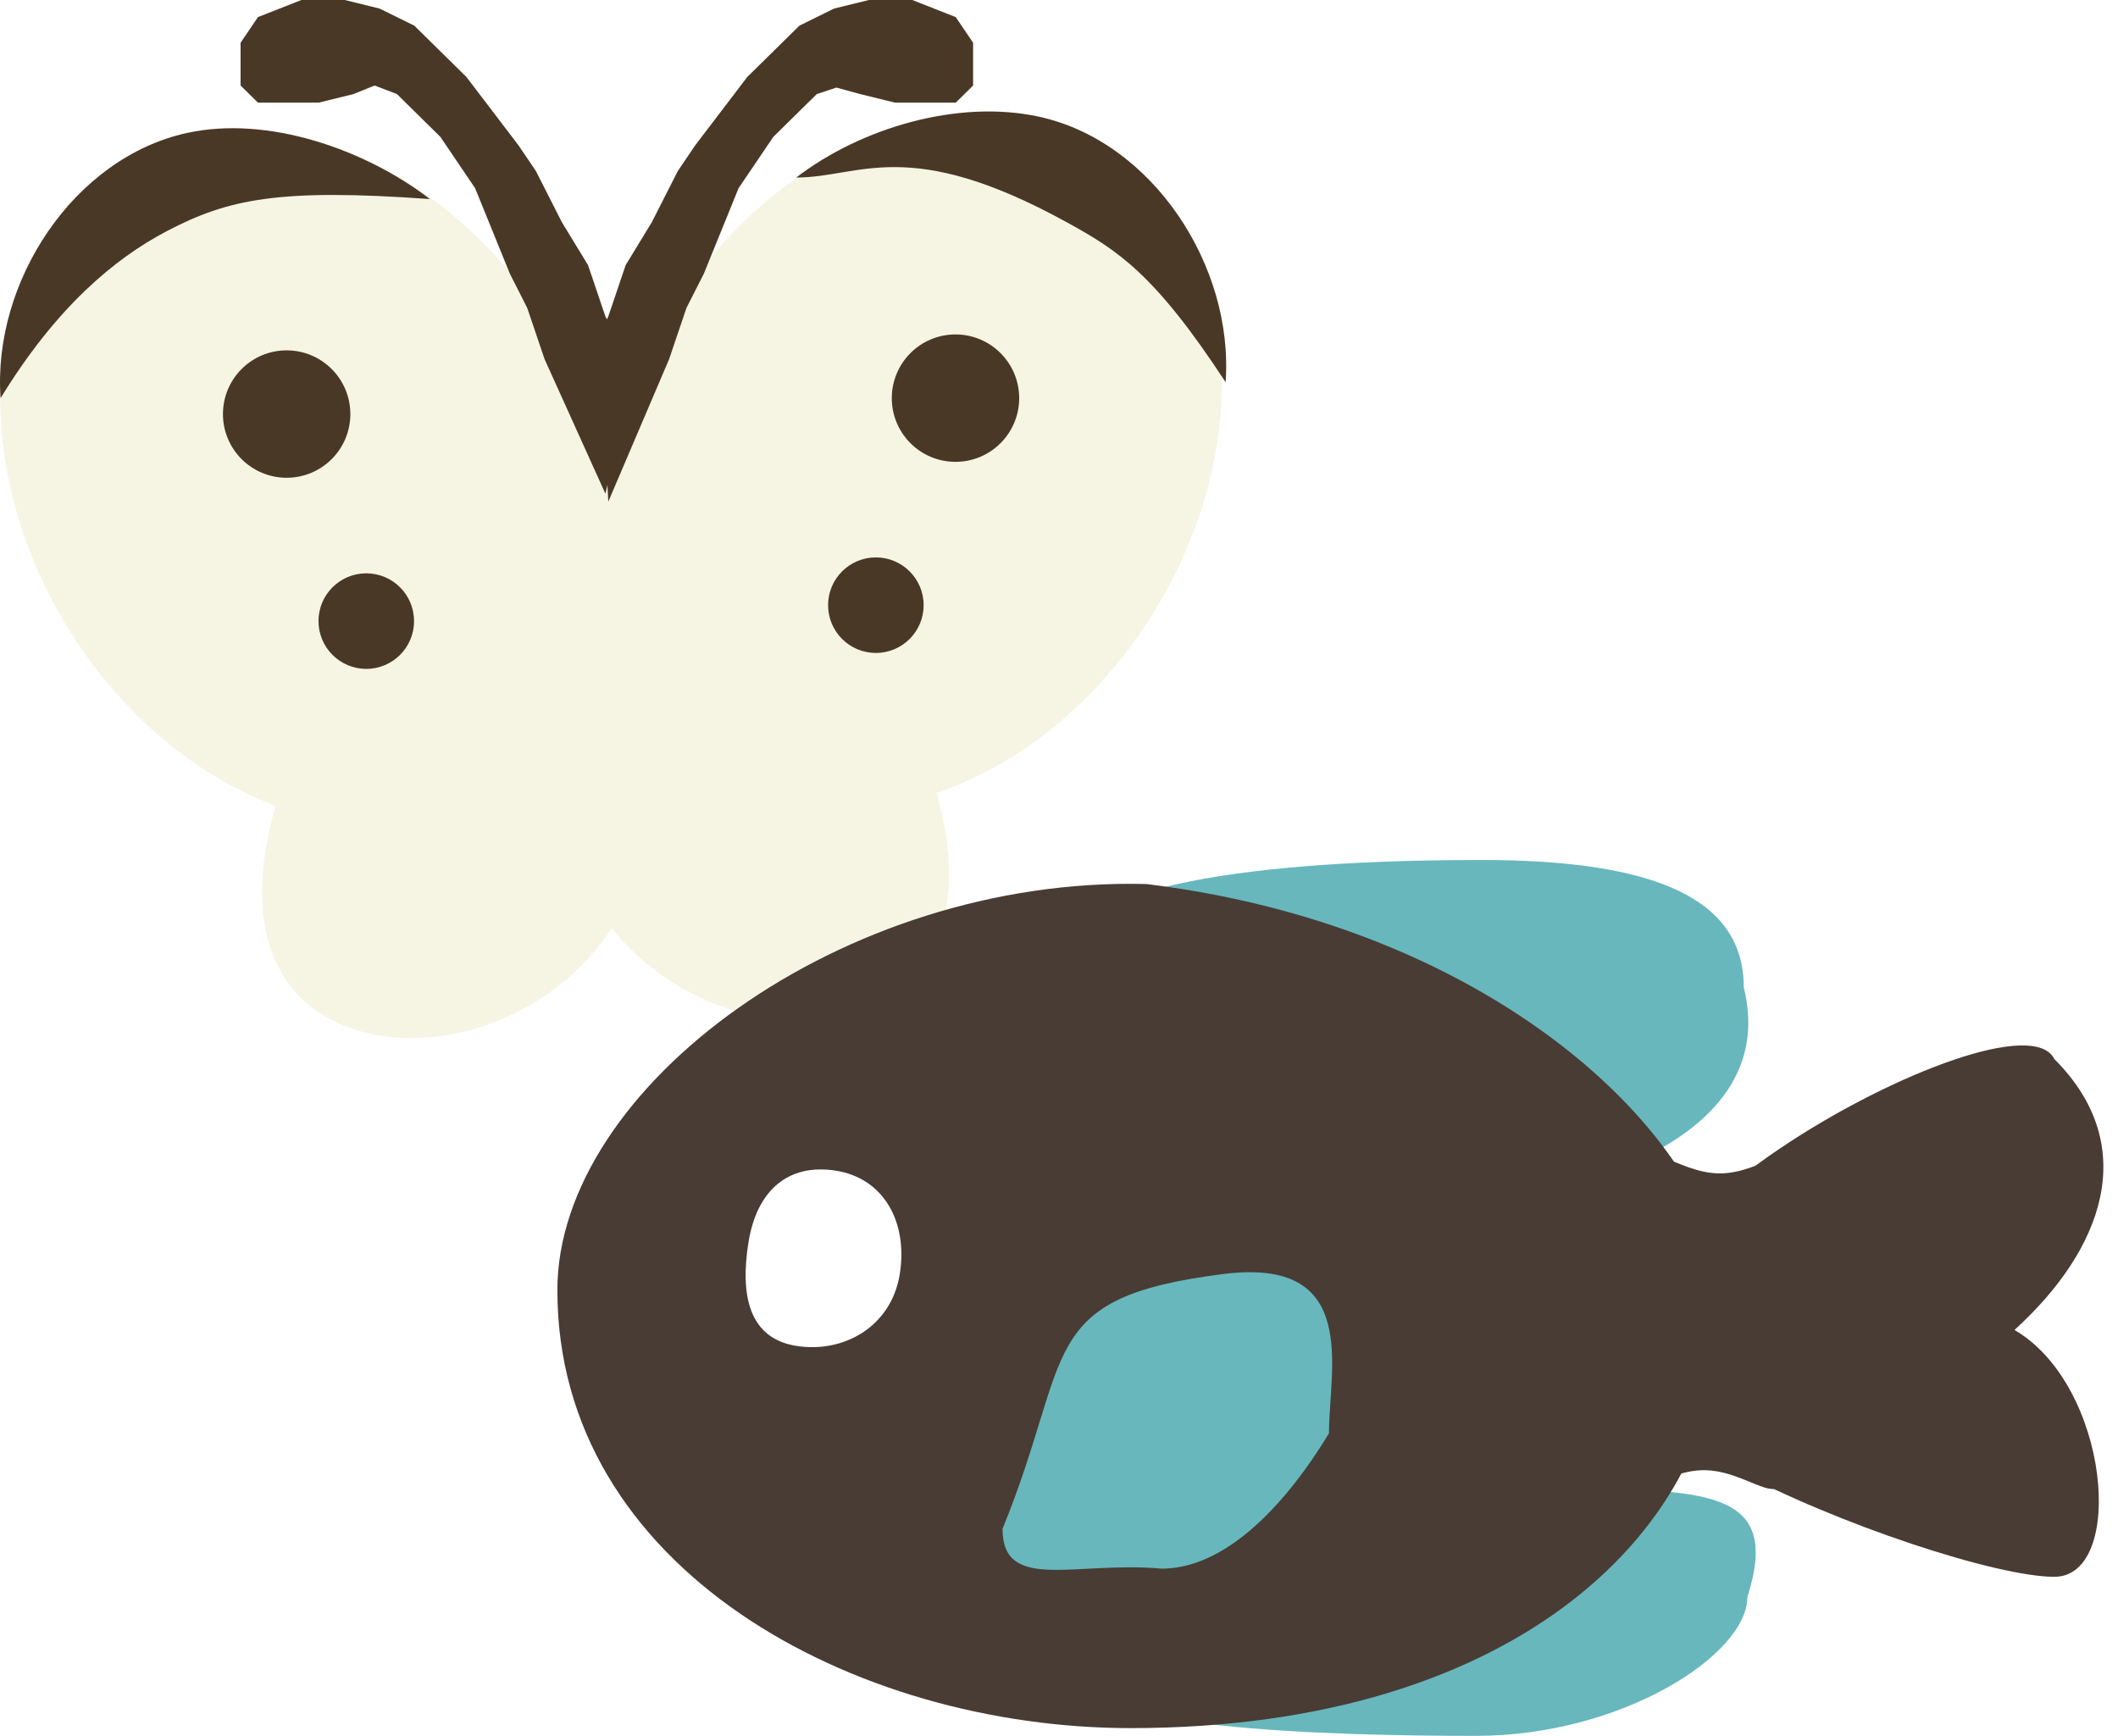
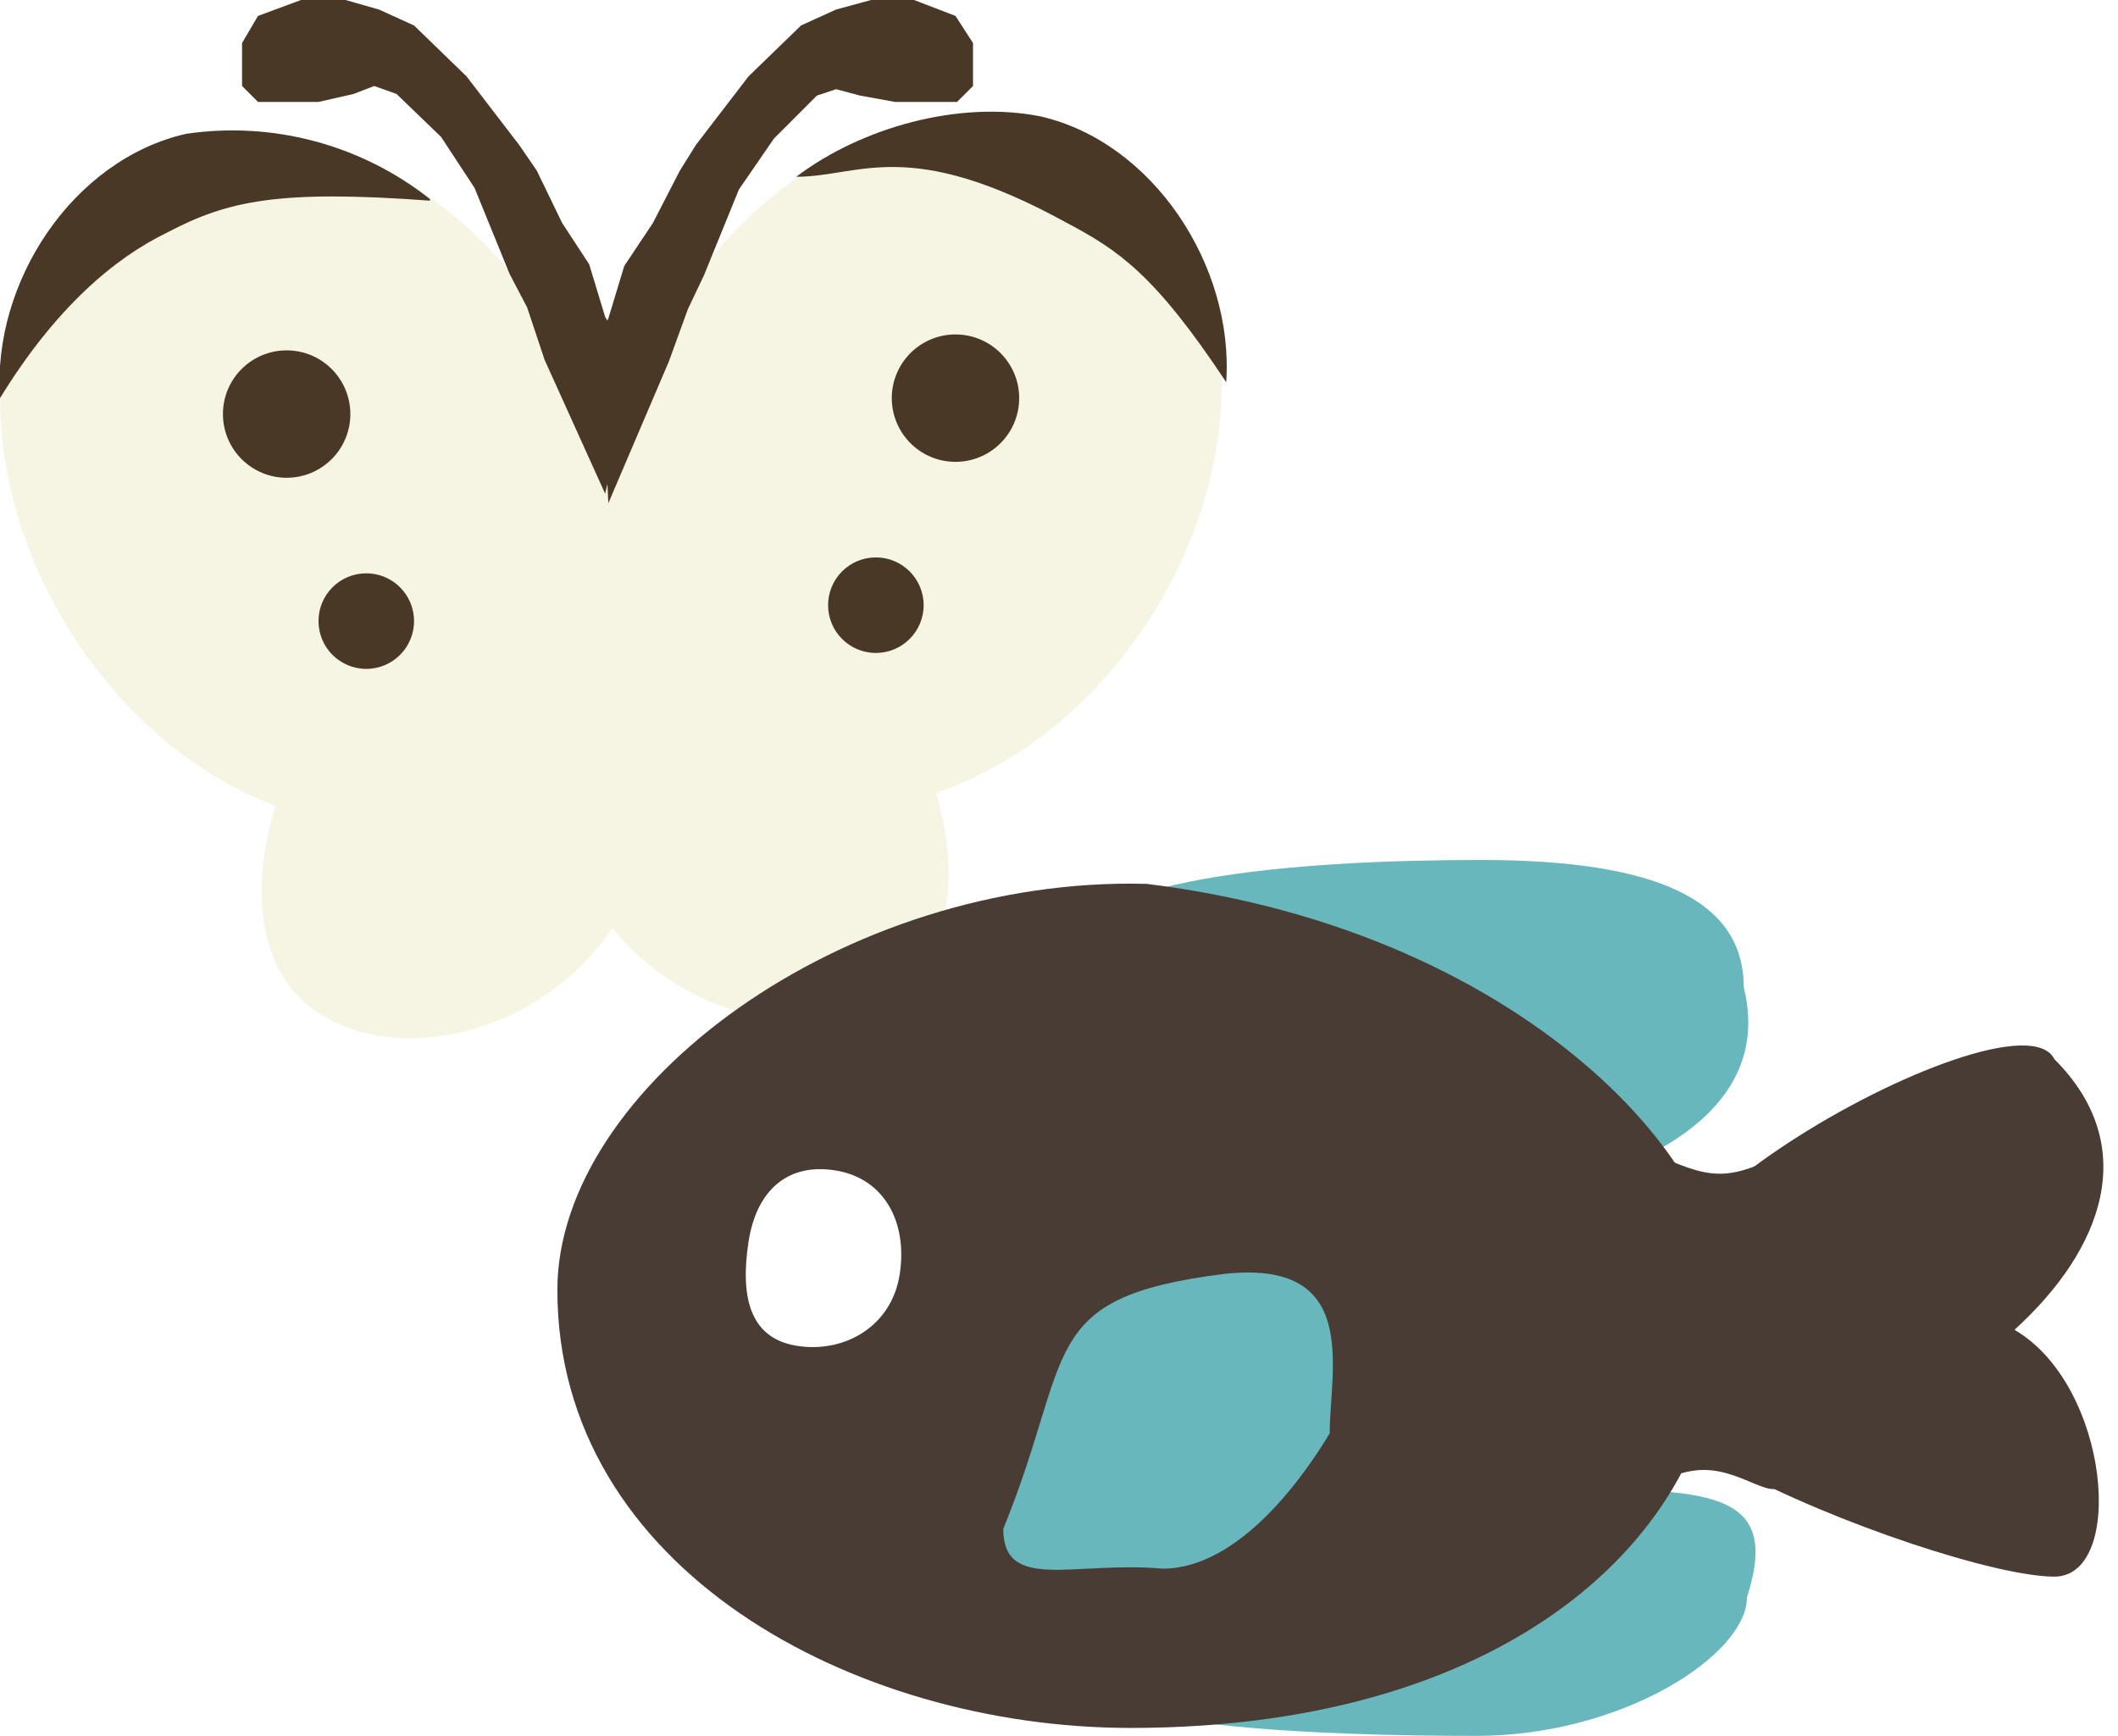
<svg xmlns="http://www.w3.org/2000/svg" fill="none" viewBox="0 0 133 109">
-   <path d="M34.659 20.783c6.602 10.908 5.126 23.884-3.299 28.984-8.424 5.1-20.606.39-27.208-10.517C-2.451 28.343-.974 15.366 7.45 10.267c8.424-5.1 20.606-.391 27.209 10.516z" fill="#F6F5E4" />
-   <path d="M38.758 57.738c-4.2 7.027-13.418 9.332-18.727 5.842-5.308-3.49-4.2-12.007 0-19.033 4.2-7.027 7.685-27.253 12.993-23.764 5.309 3.49 9.935 29.929 5.734 36.955z" fill="#F6F5E4" />
-   <path d="M42.086 19.75c-6.602 10.907-5.125 23.884 3.299 28.983 8.424 5.1 20.606.391 27.208-10.516 6.603-10.908 5.126-23.884-3.298-28.984-8.424-5.1-20.606-.39-27.209 10.517z" fill="#F6F5E4" />
-   <path d="M37.289 56.64c4.2 7.027 13.419 9.332 18.727 5.842 5.309-3.49 4.2-12.007 0-19.033-4.2-7.026-7.683-25.439-12.992-21.949-5.308 3.49-9.936 28.114-5.735 35.14z" fill="#F6F5E4" />
-   <path d="M109.5 62c2.5 10-11.954 13.997-23 13.997s-20-9.974-20-15.497S81.954 54 93 54s16.5 2.477 16.5 8zM109.722 100.297c2.077-6.5-2.046-6.8-11.222-6.8s-31 7.91-31 11.5 16.016 4 25.192 4c9.176 0 17.03-5.11 17.03-8.7z" fill="#67B7BD" />
-   <path fill-rule="evenodd" clip-rule="evenodd" d="M71 108.511c24.5 0 37-12.782 37-25.485 2-8.515-11.5-24.515-36-27.515-19.091-.5-37 12.797-37 25.5 0 17.5 18.603 27.5 36 27.5zm-21-24c3 .48 5.976-1.228 6.5-4.5.524-3.272-1-6.02-4-6.5-3-.48-4.976 1.228-5.5 4.5-.524 3.272 0 6.02 3 6.5z" fill="#483C34" />
-   <path d="M126.5 83.51c6 3.5 7 15.501 2.5 15.501-7.18 0-40-13-21-15.985-14-3.015 18.5-21.529 21-16.529 5.5 5.5 3 12.014-2.5 17.014z" fill="#483C34" />
-   <path d="M113 73.68c0 2.66-2.239 4.817-5 4.817s-5-2.157-5-4.817 2.239 0 5 0 5-2.66 5 0zM112 92.315c0-2.66-2.239-4.818-5-4.818s-5 2.157-5 4.818c0 2.66 2.239 0 5 0s5 2.66 5 0z" fill="#483C34" />
-   <path d="M83.453 89.997c-1.5 2.5-5.574 8.5-10.5 8.5-5.45-.483-10 1.505-10-2.5 4.5-11 2-14.5 13.875-16 8.625-1.09 6.625 5.996 6.625 10z" fill="#67B7BD" />
-   <path d="M16.198 1.074l-1.091 1.611V5.37l1.09 1.074h3.819l2.182-.537 1.326-.537 1.401.537 2.727 2.686 2.182 3.222 2.182 5.37 1.09 2.148 1.092 3.223L38.016 31l1.09-4.685-.544-5.37-.546-1.075-1.09-3.222-1.637-2.685-1.637-3.222-1.09-1.611-3.273-4.297-3.273-3.222L23.834.537 21.652 0h-2.727l-2.727 1.074z" fill="#4A3826" />
-   <path d="M60.016 1.074l1.09 1.611V5.37l-1.09 1.074h-3.818l-2.182-.537-1.492-.407-1.235.407-2.727 2.686-2.182 3.222-2.182 5.37-1.091 2.148-1.091 3.223-3.818 8.944-.546-10.556.546-1.074 1.09-3.222 1.637-2.685 1.637-3.222 1.09-1.611 3.273-4.297 3.273-3.222L52.38.537 54.56 0h2.728l2.727 1.074zM27 12.5c-9.5-.685-12.672 0-16.5 2C7.166 16.242 3.5 19.333.037 25c-.521-7.284 4.578-15.089 11.7-16.65C16.825 7.235 22.93 9.378 27 12.5z" fill="#4A3826" />
-   <path d="M50 11.148c4.016 0 7-2.685 17 2.815 3.19 1.754 5.5 3.222 9.963 10.037.521-7.292-4.578-15.105-11.7-16.668-5.088-1.116-11.193.69-15.263 3.816zM22 26a4 4 0 11-8 0 4 4 0 018 0zM26 39a3 3 0 11-6 0 3 3 0 016 0zM56 25a4 4 0 108 0 4 4 0 00-8 0zM52 38a3 3 0 106 0 3 3 0 00-6 0z" fill="#4A3826" />
+   <path d="M34.7 20.8c6.6 10.9 5 23.9-3.3 29-8.5 5-20.6.4-27.2-10.5-6.7-11-5.2-24 3.3-29 8.4-5.1 20.6-.4 27.2 10.5z" fill="#F6F5E4" />
+   <path d="M38.8 57.7c-4.2 7-13.5 9.4-18.8 5.9-5.3-3.5-4.2-12 0-19s7.7-27.3 13-23.8 10 30 5.8 37z" fill="#F6F5E4" />
+   <path d="M42 19.8c-6.5 10.9-5 23.8 3.4 29 8.4 5 20.6.3 27.2-10.6 6.6-10.9 5.1-23.9-3.3-29-8.4-5-20.6-.4-27.2 10.6z" fill="#F6F5E4" />
+   <path d="M37.3 56.6c4.2 7 13.4 9.4 18.7 5.9 5.3-3.5 4.2-12 0-19s-7.7-25.5-13-22-10 28.1-5.7 35.1z" fill="#F6F5E4" />
+   <path d="M109.5 62c2.5 10-12 14-23 14s-20-10-20-15.5S82 54 93 54s16.5 2.5 16.5 8zm.2 38.3c2.1-6.5-2-6.8-11.2-6.8s-31 8-31 11.5 16 4 25.2 4 17-5.1 17-8.7z" fill="#67B7BD" />
+   <path fill-rule="evenodd" clip-rule="evenodd" d="M71 108.5c24.5 0 37-12.8 37-25.5 2-8.5-11.5-24.5-36-27.5C53 55 35 68.3 35 81c0 17.5 18.6 27.5 36 27.5zm-21-24c3 .5 6-1.2 6.5-4.5s-1-6-4-6.5-5 1.2-5.5 4.5 0 6 3 6.5z" fill="#483C34" />
+   <path d="M126.5 83.5c6 3.5 7 15.5 2.5 15.5-7.2 0-40-13-21-16-14-3 18.5-21.5 21-16.5 5.5 5.5 3 12-2.5 17z" fill="#483C34" />
+   <path d="M113 73.7c0 2.6-2.2 4.8-5 4.8s-5-2.2-5-4.8 2.2 0 5 0 5-2.7 5 0zm-1 18.6c0-2.6-2.2-4.8-5-4.8s-5 2.2-5 4.8c0 2.7 2.2 0 5 0s5 2.7 5 0z" fill="#483C34" />
+   <path d="M83.5 90c-1.5 2.5-5.6 8.5-10.5 8.5-5.5-.5-10 1.5-10-2.5 4.5-11 2-14.5 13.8-16 8.7-1 6.7 6 6.7 10z" fill="#67B7BD" />
+   <path d="M16.2 1l-1 1.7v2.7l1 1H20l2.2-.5 1.3-.5 1.4.5 2.8 2.7 2.1 3.2 2.2 5.4 1.1 2.1 1.1 3.3L38 31l1.1-4.7-.5-5.4-.6-1-1-3.3-1.7-2.6-1.6-3.3-1.1-1.6-3.3-4.3L26 1.6l-2.2-1-2.1-.6h-2.8l-2.7 1z" fill="#4A3826" />
+   <path d="M60 1l1.1 1.7v2.7l-1 1h-3.9L54 6l-1.5-.4-1.2.4-2.7 2.7-2.2 3.2-2.2 5.4-1 2.1-1.2 3.3-3.8 8.9-.5-10.6.5-1 1-3.3L41 14l1.7-3.3 1-1.6L47 4.8l3.3-3.2 2.2-1 2.2-.6h2.7L60 1zM27 12.6c-9.5-.7-12.7 0-16.5 2C7.2 16.2 3.5 19.3 0 25c-.5-7.3 4.6-15 11.7-16.6A20 20 0 0127 12.5z" fill="#4A3826" />
+   <path d="M50 11.1c4 0 7-2.6 17 2.9 3.2 1.7 5.5 3.2 10 10 .5-7.3-4.6-15.1-11.7-16.7-5.1-1-11.2.7-15.3 3.8zM22 26a4 4 0 11-8 0 4 4 0 018 0zm4 13a3 3 0 11-6 0 3 3 0 016 0zm30-14a4 4 0 108 0 4 4 0 00-8 0zm-4 13a3 3 0 106 0 3 3 0 00-6 0z" fill="#4A3826" />
</svg>
